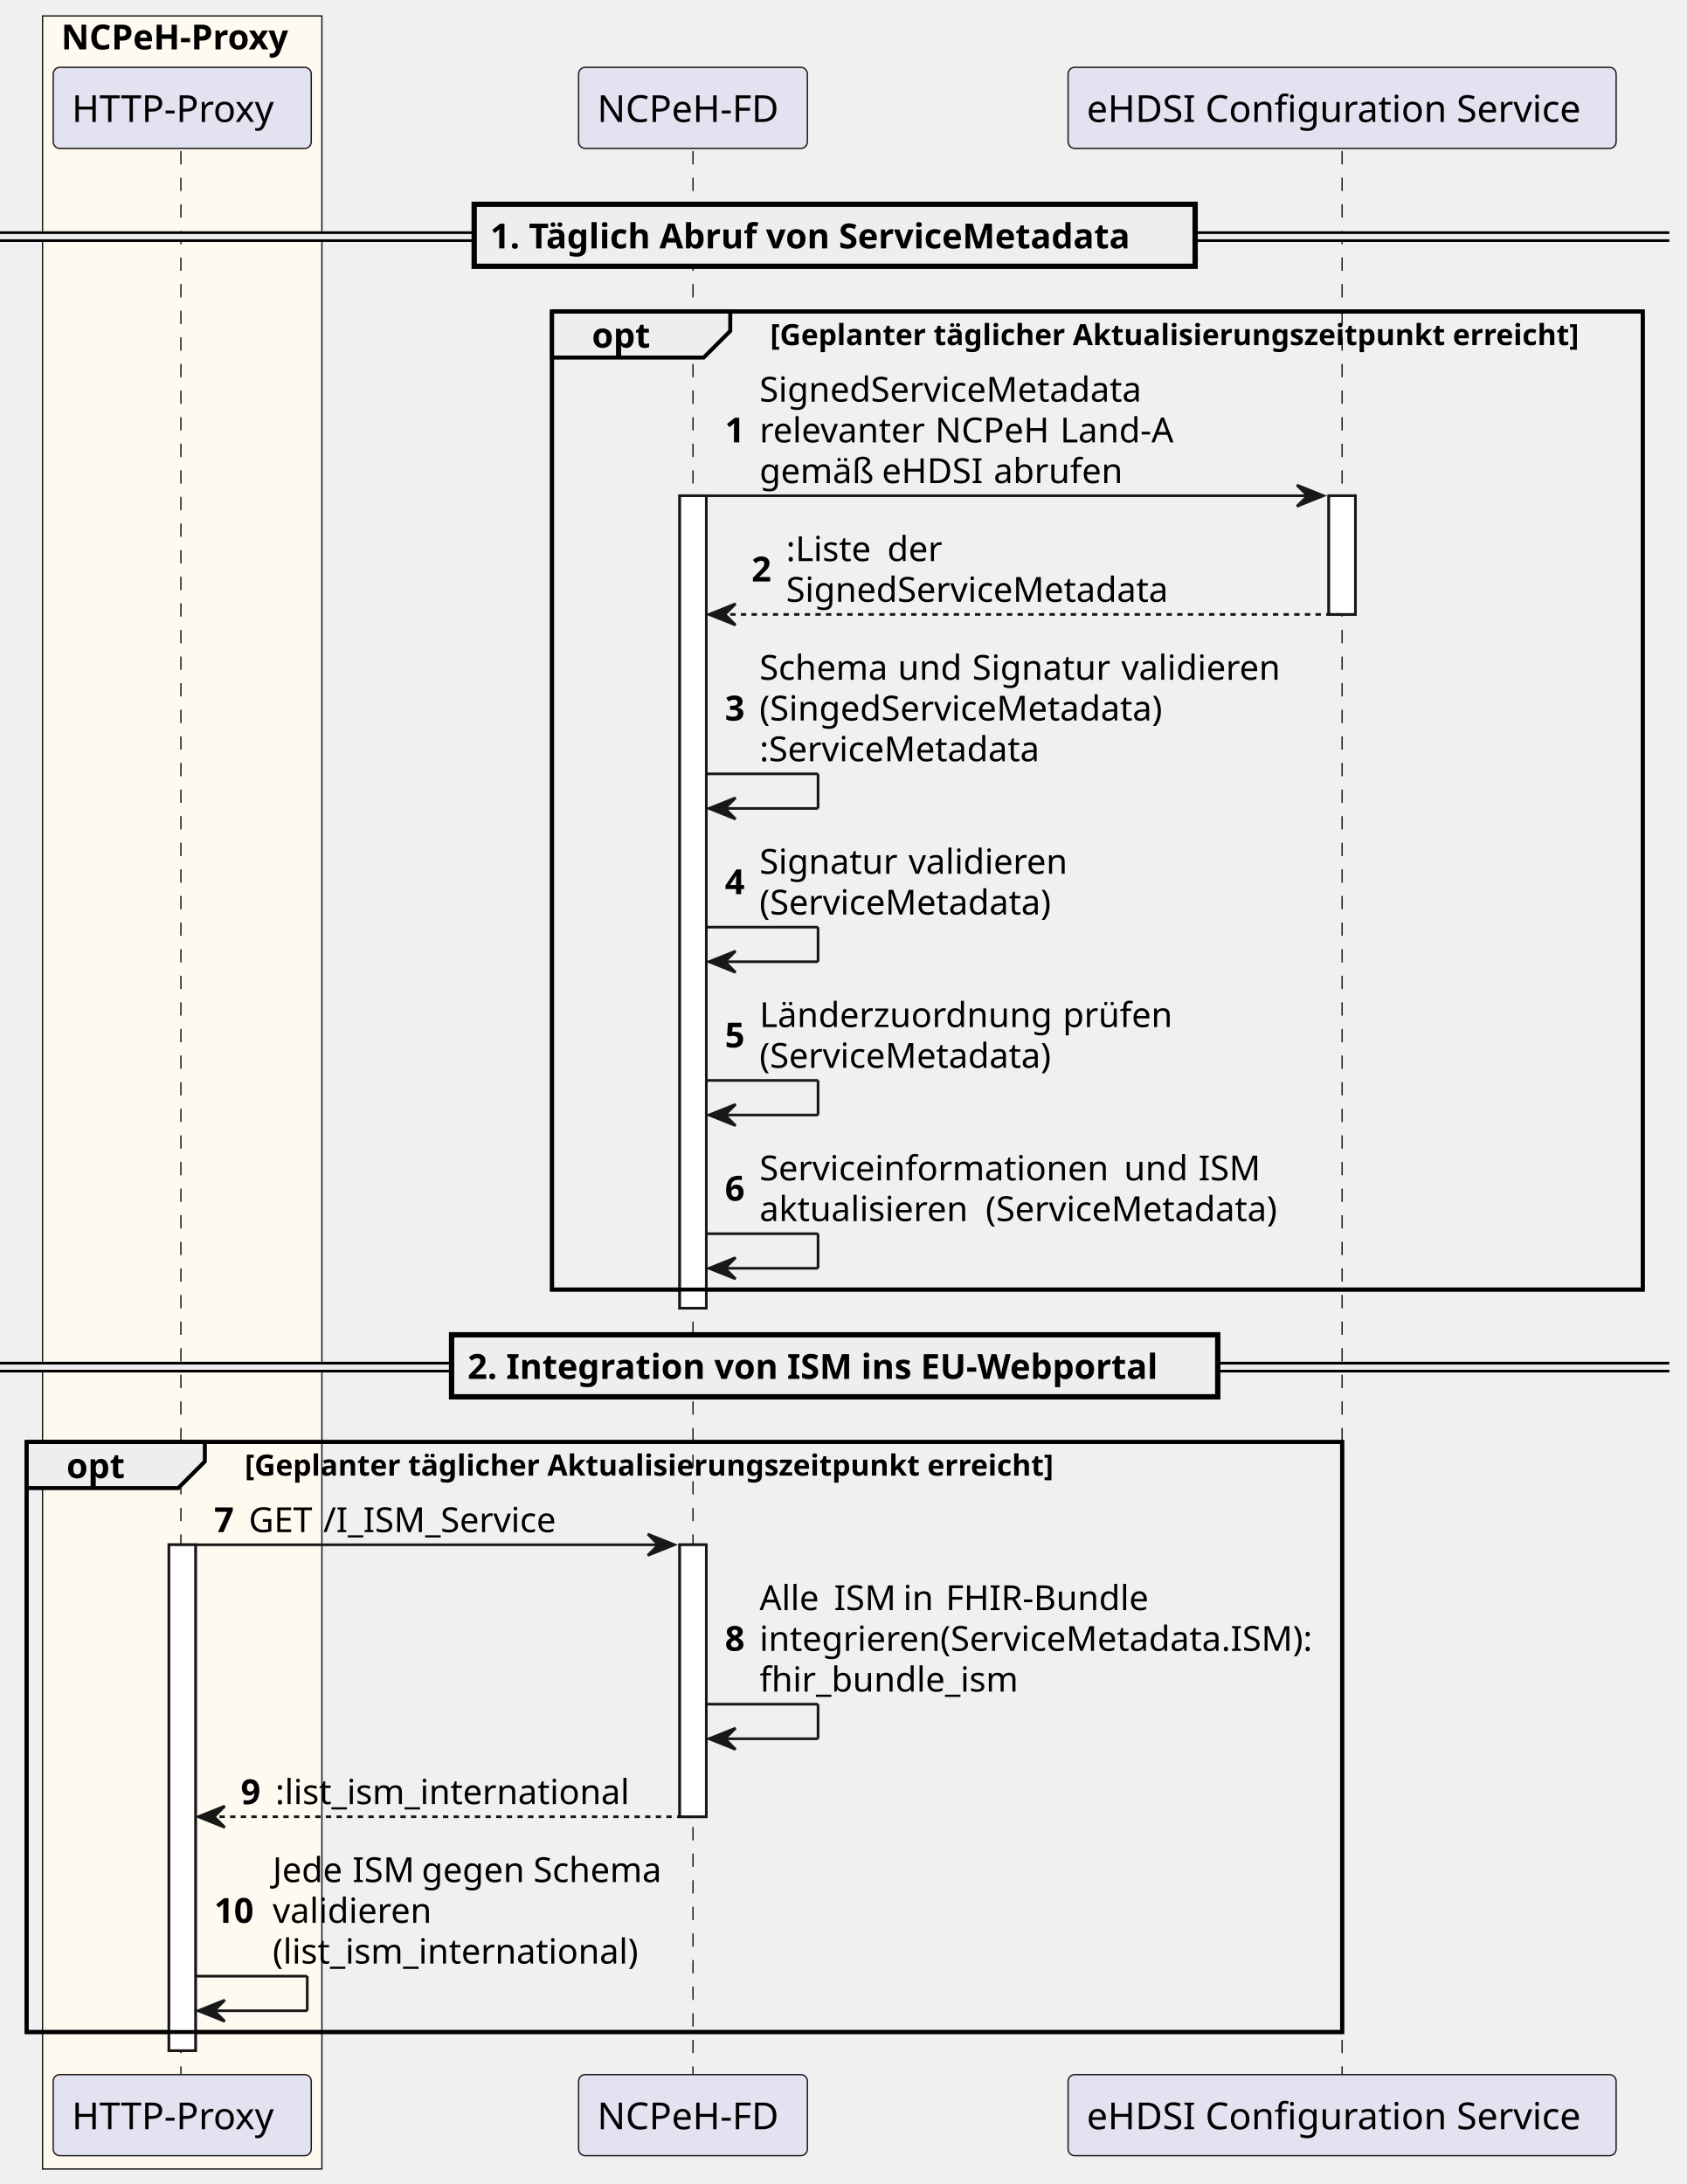
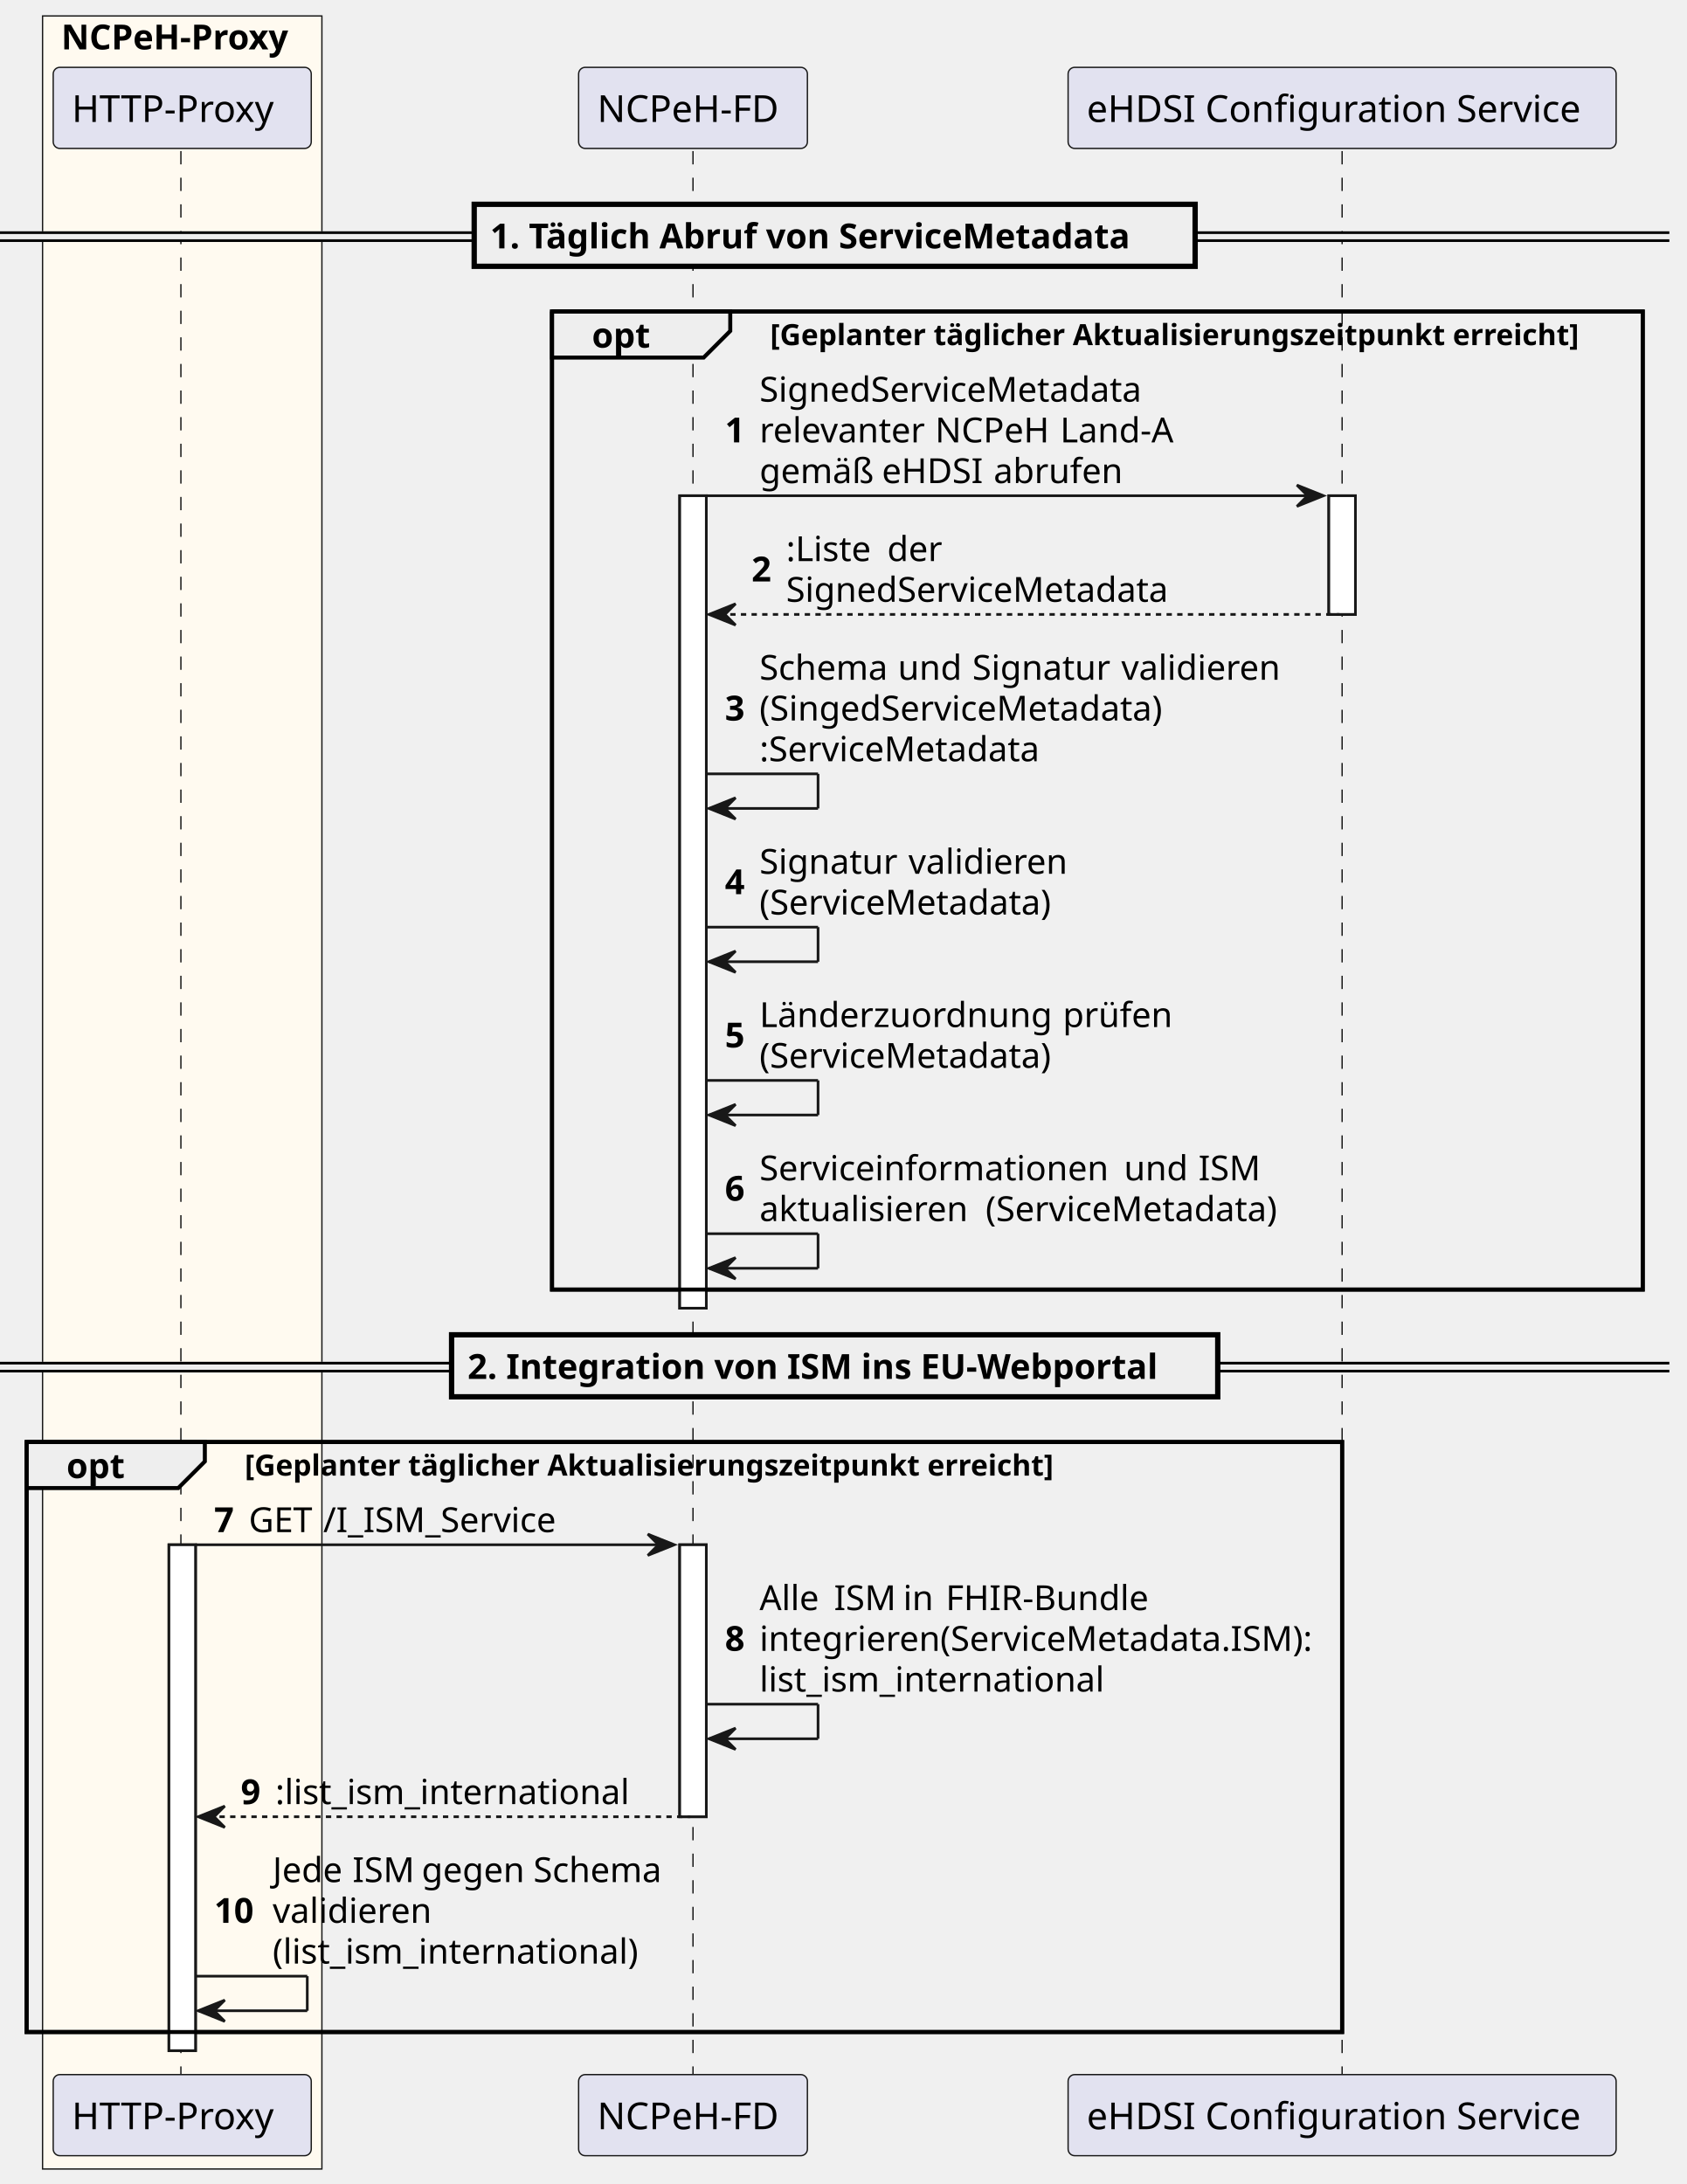
<svg xmlns="http://www.w3.org/2000/svg" contentStyleType="text/css" height="821px" preserveAspectRatio="none" style="width:634px;height:821px;background:#FFFFFF;" version="1.1" viewBox="0 0 634 821" width="634px" zoomAndPan="magnify">
  <defs />
  <g>
    <rect fill="#FFFAF0" height="809.361" style="stroke:#181818;stroke-width:0.5;" width="105" x="16" y="6" />
    <text fill="#000000" font-family="sans-serif" font-size="13" font-weight="bold" lengthAdjust="spacing" textLength="91" x="23" y="18.568">NCPeH-Proxy</text>
    <rect fill="#FFFFFF" height="190.174" style="stroke:#181818;stroke-width:1.0;" width="10" x="63.5" y="580.699" />
    <rect fill="#FFFFFF" height="305.416" style="stroke:#181818;stroke-width:1.0;" width="10" x="255.5" y="186.352" />
    <rect fill="#FFFFFF" height="102.242" style="stroke:#181818;stroke-width:1.0;" width="10" x="255.5" y="580.699" />
    <rect fill="#FFFFFF" height="44.621" style="stroke:#181818;stroke-width:1.0;" width="10" x="499.5" y="186.352" />
    <rect fill="none" height="367.658" style="stroke:#000000;stroke-width:1.5;" width="410" x="207.5" y="117.109" />
    <rect fill="none" height="221.795" style="stroke:#000000;stroke-width:1.5;" width="494.5" x="10" y="542.078" />
    <line style="stroke:#181818;stroke-width:0.5;stroke-dasharray:5.0,5.0;" x1="68" x2="68" y1="56.799" y2="780.873" />
    <line style="stroke:#181818;stroke-width:0.5;stroke-dasharray:5.0,5.0;" x1="260.5" x2="260.5" y1="56.799" y2="780.873" />
    <line style="stroke:#181818;stroke-width:0.5;stroke-dasharray:5.0,5.0;" x1="504.5" x2="504.5" y1="56.799" y2="780.873" />
    <rect fill="#E2E2F0" height="30.488" rx="2.5" ry="2.5" style="stroke:#181818;stroke-width:0.5;" width="97" x="20" y="25.311" />
    <text fill="#000000" font-family="sans-serif" font-size="14" lengthAdjust="spacing" textLength="83" x="27" y="45.846">HTTP-Proxy</text>
    <rect fill="#E2E2F0" height="30.488" rx="2.5" ry="2.5" style="stroke:#181818;stroke-width:0.5;" width="97" x="20" y="779.873" />
    <text fill="#000000" font-family="sans-serif" font-size="14" lengthAdjust="spacing" textLength="83" x="27" y="800.408">HTTP-Proxy</text>
    <rect fill="#E2E2F0" height="30.488" rx="2.5" ry="2.5" style="stroke:#181818;stroke-width:0.5;" width="86" x="217.5" y="25.311" />
    <text fill="#000000" font-family="sans-serif" font-size="14" lengthAdjust="spacing" textLength="72" x="224.5" y="45.846">NCPeH-FD</text>
    <rect fill="#E2E2F0" height="30.488" rx="2.5" ry="2.5" style="stroke:#181818;stroke-width:0.5;" width="86" x="217.5" y="779.873" />
    <text fill="#000000" font-family="sans-serif" font-size="14" lengthAdjust="spacing" textLength="72" x="224.5" y="800.408">NCPeH-FD</text>
    <rect fill="#E2E2F0" height="30.488" rx="2.5" ry="2.5" style="stroke:#181818;stroke-width:0.5;" width="206" x="401.5" y="25.311" />
    <text fill="#000000" font-family="sans-serif" font-size="14" lengthAdjust="spacing" textLength="192" x="408.5" y="45.846">eHDSI Configuration Service</text>
    <rect fill="#E2E2F0" height="30.488" rx="2.5" ry="2.5" style="stroke:#181818;stroke-width:0.5;" width="206" x="401.5" y="779.873" />
    <text fill="#000000" font-family="sans-serif" font-size="14" lengthAdjust="spacing" textLength="192" x="408.5" y="800.408">eHDSI Configuration Service</text>
    <rect fill="#FFFFFF" height="190.174" style="stroke:#181818;stroke-width:1.0;" width="10" x="63.5" y="580.699" />
    <rect fill="#FFFFFF" height="305.416" style="stroke:#181818;stroke-width:1.0;" width="10" x="255.5" y="186.352" />
    <rect fill="#FFFFFF" height="102.242" style="stroke:#181818;stroke-width:1.0;" width="10" x="255.5" y="580.699" />
    <rect fill="#FFFFFF" height="44.621" style="stroke:#181818;stroke-width:1.0;" width="10" x="499.5" y="186.352" />
    <rect fill="#EEEEEE" height="3" style="stroke:#EEEEEE;stroke-width:1.0;" width="627.5" x="0" y="87.454" />
    <line style="stroke:#000000;stroke-width:1.0;" x1="0" x2="627.5" y1="87.454" y2="87.454" />
    <line style="stroke:#000000;stroke-width:1.0;" x1="0" x2="627.5" y1="90.454" y2="90.454" />
    <rect fill="#EEEEEE" height="23.311" style="stroke:#000000;stroke-width:2.0;" width="271" x="178.25" y="76.799" />
    <text fill="#000000" font-family="sans-serif" font-size="13" font-weight="bold" lengthAdjust="spacing" textLength="253" x="184.25" y="93.367">1. Täglich Abruf von ServiceMetadata</text>
    <path d="M207.5,117.109 L274.5,117.109 L274.5,124.42 L264.5,134.42 L207.5,134.42 L207.5,117.109 " fill="#EEEEEE" style="stroke:#000000;stroke-width:1.5;" />
    <rect fill="none" height="367.658" style="stroke:#000000;stroke-width:1.5;" width="410" x="207.5" y="117.109" />
    <text fill="#000000" font-family="sans-serif" font-size="13" font-weight="bold" lengthAdjust="spacing" textLength="22" x="222.5" y="130.678">opt</text>
    <text fill="#000000" font-family="sans-serif" font-size="11" font-weight="bold" lengthAdjust="spacing" textLength="305" x="289.5" y="129.744">[Geplanter täglicher Aktualisierungszeitpunkt erreicht]</text>
    <polygon fill="#181818" points="487.5,182.352,497.5,186.352,487.5,190.352,491.5,186.352" style="stroke:#181818;stroke-width:1.0;" />
    <line style="stroke:#181818;stroke-width:1.0;" x1="265.5" x2="493.5" y1="186.352" y2="186.352" />
    <text fill="#000000" font-family="sans-serif" font-size="13" font-weight="bold" lengthAdjust="spacing" textLength="9" x="272.5" y="166.299">1</text>
    <text fill="#000000" font-family="sans-serif" font-size="13" lengthAdjust="spacing" textLength="143" x="285.5" y="150.988">SignedServiceMetadata</text>
    <text fill="#000000" font-family="sans-serif" font-size="13" lengthAdjust="spacing" textLength="62" x="285.5" y="166.299">relevanter</text>
    <text fill="#000000" font-family="sans-serif" font-size="13" lengthAdjust="spacing" textLength="4" x="347.5" y="166.299"> </text>
    <text fill="#000000" font-family="sans-serif" font-size="13" lengthAdjust="spacing" textLength="43" x="351.5" y="166.299">NCPeH</text>
    <text fill="#000000" font-family="sans-serif" font-size="13" lengthAdjust="spacing" textLength="4" x="394.5" y="166.299"> </text>
    <text fill="#000000" font-family="sans-serif" font-size="13" lengthAdjust="spacing" textLength="47" x="398.5" y="166.299">Land-A</text>
    <text fill="#000000" font-family="sans-serif" font-size="13" lengthAdjust="spacing" textLength="42" x="285.5" y="181.609">gemäß</text>
    <text fill="#000000" font-family="sans-serif" font-size="13" lengthAdjust="spacing" textLength="4" x="327.5" y="181.609"> </text>
    <text fill="#000000" font-family="sans-serif" font-size="13" lengthAdjust="spacing" textLength="38" x="331.5" y="181.609">eHDSI</text>
    <text fill="#000000" font-family="sans-serif" font-size="13" lengthAdjust="spacing" textLength="4" x="369.5" y="181.609"> </text>
    <text fill="#000000" font-family="sans-serif" font-size="13" lengthAdjust="spacing" textLength="48" x="373.5" y="181.609">abrufen</text>
    <polygon fill="#181818" points="276.5,226.973,266.5,230.973,276.5,234.973,272.5,230.973" style="stroke:#181818;stroke-width:1.0;" />
    <line style="stroke:#181818;stroke-width:1.0;stroke-dasharray:2.0,2.0;" x1="270.5" x2="503.5" y1="230.973" y2="230.973" />
    <text fill="#000000" font-family="sans-serif" font-size="13" font-weight="bold" lengthAdjust="spacing" textLength="9" x="282.5" y="218.575">2</text>
    <text fill="#000000" font-family="sans-serif" font-size="13" lengthAdjust="spacing" textLength="34" x="295.5" y="210.92">:Liste</text>
    <text fill="#000000" font-family="sans-serif" font-size="13" lengthAdjust="spacing" textLength="4" x="329.5" y="210.92"> </text>
    <text fill="#000000" font-family="sans-serif" font-size="13" lengthAdjust="spacing" textLength="20" x="333.5" y="210.92">der</text>
    <text fill="#000000" font-family="sans-serif" font-size="13" lengthAdjust="spacing" textLength="143" x="295.5" y="226.231">SignedServiceMetadata</text>
    <line style="stroke:#181818;stroke-width:1.0;" x1="265.5" x2="307.5" y1="290.904" y2="290.904" />
    <line style="stroke:#181818;stroke-width:1.0;" x1="307.5" x2="307.5" y1="290.904" y2="303.904" />
    <line style="stroke:#181818;stroke-width:1.0;" x1="266.5" x2="307.5" y1="303.904" y2="303.904" />
    <polygon fill="#181818" points="276.5,299.904,266.5,303.904,276.5,307.904,272.5,303.904" style="stroke:#181818;stroke-width:1.0;" />
    <text fill="#000000" font-family="sans-serif" font-size="13" font-weight="bold" lengthAdjust="spacing" textLength="9" x="272.5" y="270.852">3</text>
    <text fill="#000000" font-family="sans-serif" font-size="13" lengthAdjust="spacing" textLength="48" x="285.5" y="255.541">Schema</text>
    <text fill="#000000" font-family="sans-serif" font-size="13" lengthAdjust="spacing" textLength="4" x="333.5" y="255.541"> </text>
    <text fill="#000000" font-family="sans-serif" font-size="13" lengthAdjust="spacing" textLength="24" x="337.5" y="255.541">und</text>
    <text fill="#000000" font-family="sans-serif" font-size="13" lengthAdjust="spacing" textLength="4" x="361.5" y="255.541"> </text>
    <text fill="#000000" font-family="sans-serif" font-size="13" lengthAdjust="spacing" textLength="52" x="365.5" y="255.541">Signatur</text>
    <text fill="#000000" font-family="sans-serif" font-size="13" lengthAdjust="spacing" textLength="4" x="417.5" y="255.541"> </text>
    <text fill="#000000" font-family="sans-serif" font-size="13" lengthAdjust="spacing" textLength="61" x="421.5" y="255.541">validieren</text>
    <text fill="#000000" font-family="sans-serif" font-size="13" lengthAdjust="spacing" textLength="151" x="285.5" y="270.852">(SingedServiceMetadata)</text>
    <text fill="#000000" font-family="sans-serif" font-size="13" lengthAdjust="spacing" textLength="105" x="285.5" y="286.162">:ServiceMetadata</text>
    <line style="stroke:#181818;stroke-width:1.0;" x1="265.5" x2="307.5" y1="348.525" y2="348.525" />
    <line style="stroke:#181818;stroke-width:1.0;" x1="307.5" x2="307.5" y1="348.525" y2="361.525" />
    <line style="stroke:#181818;stroke-width:1.0;" x1="266.5" x2="307.5" y1="361.525" y2="361.525" />
    <polygon fill="#181818" points="276.5,357.525,266.5,361.525,276.5,365.525,272.5,361.525" style="stroke:#181818;stroke-width:1.0;" />
    <text fill="#000000" font-family="sans-serif" font-size="13" font-weight="bold" lengthAdjust="spacing" textLength="9" x="272.5" y="336.128">4</text>
    <text fill="#000000" font-family="sans-serif" font-size="13" lengthAdjust="spacing" textLength="52" x="285.5" y="328.473">Signatur</text>
    <text fill="#000000" font-family="sans-serif" font-size="13" lengthAdjust="spacing" textLength="4" x="337.5" y="328.473"> </text>
    <text fill="#000000" font-family="sans-serif" font-size="13" lengthAdjust="spacing" textLength="61" x="341.5" y="328.473">validieren</text>
    <text fill="#000000" font-family="sans-serif" font-size="13" lengthAdjust="spacing" textLength="109" x="285.5" y="343.783">(ServiceMetadata)</text>
    <line style="stroke:#181818;stroke-width:1.0;" x1="265.5" x2="307.5" y1="406.147" y2="406.147" />
    <line style="stroke:#181818;stroke-width:1.0;" x1="307.5" x2="307.5" y1="406.147" y2="419.147" />
    <line style="stroke:#181818;stroke-width:1.0;" x1="266.5" x2="307.5" y1="419.147" y2="419.147" />
    <polygon fill="#181818" points="276.5,415.147,266.5,419.147,276.5,423.147,272.5,419.147" style="stroke:#181818;stroke-width:1.0;" />
    <text fill="#000000" font-family="sans-serif" font-size="13" font-weight="bold" lengthAdjust="spacing" textLength="9" x="272.5" y="393.749">5</text>
    <text fill="#000000" font-family="sans-serif" font-size="13" lengthAdjust="spacing" textLength="110" x="285.5" y="386.094">Länderzuordnung</text>
    <text fill="#000000" font-family="sans-serif" font-size="13" lengthAdjust="spacing" textLength="4" x="395.5" y="386.094"> </text>
    <text fill="#000000" font-family="sans-serif" font-size="13" lengthAdjust="spacing" textLength="41" x="399.5" y="386.094">prüfen</text>
    <text fill="#000000" font-family="sans-serif" font-size="13" lengthAdjust="spacing" textLength="109" x="285.5" y="401.404">(ServiceMetadata)</text>
    <line style="stroke:#181818;stroke-width:1.0;" x1="265.5" x2="307.5" y1="463.768" y2="463.768" />
    <line style="stroke:#181818;stroke-width:1.0;" x1="307.5" x2="307.5" y1="463.768" y2="476.768" />
    <line style="stroke:#181818;stroke-width:1.0;" x1="266.5" x2="307.5" y1="476.768" y2="476.768" />
    <polygon fill="#181818" points="276.5,472.768,266.5,476.768,276.5,480.768,272.5,476.768" style="stroke:#181818;stroke-width:1.0;" />
    <text fill="#000000" font-family="sans-serif" font-size="13" font-weight="bold" lengthAdjust="spacing" textLength="9" x="272.5" y="451.37">6</text>
    <text fill="#000000" font-family="sans-serif" font-size="13" lengthAdjust="spacing" textLength="133" x="285.5" y="443.715">Serviceinformationen</text>
    <text fill="#000000" font-family="sans-serif" font-size="13" lengthAdjust="spacing" textLength="4" x="418.5" y="443.715"> </text>
    <text fill="#000000" font-family="sans-serif" font-size="13" lengthAdjust="spacing" textLength="24" x="422.5" y="443.715">und</text>
    <text fill="#000000" font-family="sans-serif" font-size="13" lengthAdjust="spacing" textLength="4" x="446.5" y="443.715"> </text>
    <text fill="#000000" font-family="sans-serif" font-size="13" lengthAdjust="spacing" textLength="22" x="450.5" y="443.715">ISM</text>
    <text fill="#000000" font-family="sans-serif" font-size="13" lengthAdjust="spacing" textLength="81" x="285.5" y="459.025">aktualisieren</text>
    <text fill="#000000" font-family="sans-serif" font-size="13" lengthAdjust="spacing" textLength="4" x="366.5" y="459.025"> </text>
    <text fill="#000000" font-family="sans-serif" font-size="13" lengthAdjust="spacing" textLength="109" x="370.5" y="459.025">(ServiceMetadata)</text>
    <rect fill="#EEEEEE" height="3" style="stroke:#EEEEEE;stroke-width:1.0;" width="627.5" x="0" y="512.423" />
    <line style="stroke:#000000;stroke-width:1.0;" x1="0" x2="627.5" y1="512.423" y2="512.423" />
    <line style="stroke:#000000;stroke-width:1.0;" x1="0" x2="627.5" y1="515.423" y2="515.423" />
    <rect fill="#EEEEEE" height="23.311" style="stroke:#000000;stroke-width:2.0;" width="288" x="169.75" y="501.768" />
    <text fill="#000000" font-family="sans-serif" font-size="13" font-weight="bold" lengthAdjust="spacing" textLength="270" x="175.75" y="518.336">2. Integration von ISM ins EU-Webportal</text>
    <path d="M10,542.078 L77,542.078 L77,549.389 L67,559.389 L10,559.389 L10,542.078 " fill="#EEEEEE" style="stroke:#000000;stroke-width:1.5;" />
    <rect fill="none" height="221.795" style="stroke:#000000;stroke-width:1.5;" width="494.5" x="10" y="542.078" />
    <text fill="#000000" font-family="sans-serif" font-size="13" font-weight="bold" lengthAdjust="spacing" textLength="22" x="25" y="555.646">opt</text>
    <text fill="#000000" font-family="sans-serif" font-size="11" font-weight="bold" lengthAdjust="spacing" textLength="305" x="92" y="554.713">[Geplanter täglicher Aktualisierungszeitpunkt erreicht]</text>
    <polygon fill="#181818" points="243.5,576.699,253.5,580.699,243.5,584.699,247.5,580.699" style="stroke:#181818;stroke-width:1.0;" />
    <line style="stroke:#181818;stroke-width:1.0;" x1="73.5" x2="249.5" y1="580.699" y2="580.699" />
    <text fill="#000000" font-family="sans-serif" font-size="13" font-weight="bold" lengthAdjust="spacing" textLength="9" x="80.5" y="575.957">7</text>
    <text fill="#000000" font-family="sans-serif" font-size="13" lengthAdjust="spacing" textLength="24" x="93.5" y="575.957">GET</text>
    <text fill="#000000" font-family="sans-serif" font-size="13" lengthAdjust="spacing" textLength="4" x="117.5" y="575.957"> </text>
    <text fill="#000000" font-family="sans-serif" font-size="13" lengthAdjust="spacing" textLength="91" x="121.5" y="575.957">/I_ISM_Service</text>
    <line style="stroke:#181818;stroke-width:1.0;" x1="265.5" x2="307.5" y1="640.631" y2="640.631" />
    <line style="stroke:#181818;stroke-width:1.0;" x1="307.5" x2="307.5" y1="640.631" y2="653.631" />
    <line style="stroke:#181818;stroke-width:1.0;" x1="266.5" x2="307.5" y1="653.631" y2="653.631" />
    <polygon fill="#181818" points="276.5,649.631,266.5,653.631,276.5,657.631,272.5,653.631" style="stroke:#181818;stroke-width:1.0;" />
    <text fill="#000000" font-family="sans-serif" font-size="13" font-weight="bold" lengthAdjust="spacing" textLength="9" x="272.5" y="620.578">8</text>
    <text fill="#000000" font-family="sans-serif" font-size="13" lengthAdjust="spacing" textLength="24" x="285.5" y="605.268">Alle</text>
    <text fill="#000000" font-family="sans-serif" font-size="13" lengthAdjust="spacing" textLength="4" x="309.5" y="605.268"> </text>
    <text fill="#000000" font-family="sans-serif" font-size="13" lengthAdjust="spacing" textLength="22" x="313.5" y="605.268">ISM</text>
    <text fill="#000000" font-family="sans-serif" font-size="13" lengthAdjust="spacing" textLength="4" x="335.5" y="605.268"> </text>
    <text fill="#000000" font-family="sans-serif" font-size="13" lengthAdjust="spacing" textLength="12" x="339.5" y="605.268">in</text>
    <text fill="#000000" font-family="sans-serif" font-size="13" lengthAdjust="spacing" textLength="4" x="351.5" y="605.268"> </text>
    <text fill="#000000" font-family="sans-serif" font-size="13" lengthAdjust="spacing" textLength="79" x="355.5" y="605.268">FHIR-Bundle</text>
    <text fill="#000000" font-family="sans-serif" font-size="13" lengthAdjust="spacing" textLength="207" x="285.5" y="620.578">integrieren(ServiceMetadata.ISM):</text>
-     <text fill="#000000" font-family="sans-serif" font-size="13" lengthAdjust="spacing" textLength="102" x="285.5" y="635.889">fhir_bundle_ism</text>
+     <text fill="#000000" font-family="sans-serif" font-size="13" lengthAdjust="spacing" textLength="137" x="285.5" y="635.889">list_ism_international</text>
    <polygon fill="#181818" points="84.5,678.941,74.5,682.941,84.5,686.941,80.5,682.941" style="stroke:#181818;stroke-width:1.0;" />
    <line style="stroke:#181818;stroke-width:1.0;stroke-dasharray:2.0,2.0;" x1="78.5" x2="259.5" y1="682.941" y2="682.941" />
    <text fill="#000000" font-family="sans-serif" font-size="13" font-weight="bold" lengthAdjust="spacing" textLength="9" x="90.5" y="678.199">9</text>
    <text fill="#000000" font-family="sans-serif" font-size="13" lengthAdjust="spacing" textLength="141" x="103.5" y="678.199">:list_ism_international</text>
    <line style="stroke:#181818;stroke-width:1.0;" x1="73.5" x2="115.5" y1="742.873" y2="742.873" />
    <line style="stroke:#181818;stroke-width:1.0;" x1="115.5" x2="115.5" y1="742.873" y2="755.873" />
    <line style="stroke:#181818;stroke-width:1.0;" x1="74.5" x2="115.5" y1="755.873" y2="755.873" />
    <polygon fill="#181818" points="84.5,751.873,74.5,755.873,84.5,759.873,80.5,755.873" style="stroke:#181818;stroke-width:1.0;" />
    <text fill="#000000" font-family="sans-serif" font-size="13" font-weight="bold" lengthAdjust="spacing" textLength="18" x="80.5" y="722.82">10</text>
    <text fill="#000000" font-family="sans-serif" font-size="13" lengthAdjust="spacing" textLength="26" x="102.5" y="707.51">Jede</text>
    <text fill="#000000" font-family="sans-serif" font-size="13" lengthAdjust="spacing" textLength="4" x="128.5" y="707.51"> </text>
    <text fill="#000000" font-family="sans-serif" font-size="13" lengthAdjust="spacing" textLength="22" x="132.5" y="707.51">ISM</text>
    <text fill="#000000" font-family="sans-serif" font-size="13" lengthAdjust="spacing" textLength="4" x="154.5" y="707.51"> </text>
    <text fill="#000000" font-family="sans-serif" font-size="13" lengthAdjust="spacing" textLength="38" x="158.5" y="707.51">gegen</text>
    <text fill="#000000" font-family="sans-serif" font-size="13" lengthAdjust="spacing" textLength="4" x="196.5" y="707.51"> </text>
    <text fill="#000000" font-family="sans-serif" font-size="13" lengthAdjust="spacing" textLength="48" x="200.5" y="707.51">Schema</text>
    <text fill="#000000" font-family="sans-serif" font-size="13" lengthAdjust="spacing" textLength="61" x="102.5" y="722.82">validieren</text>
    <text fill="#000000" font-family="sans-serif" font-size="13" lengthAdjust="spacing" textLength="145" x="102.5" y="738.131">(list_ism_international)</text>
  </g>
</svg>
